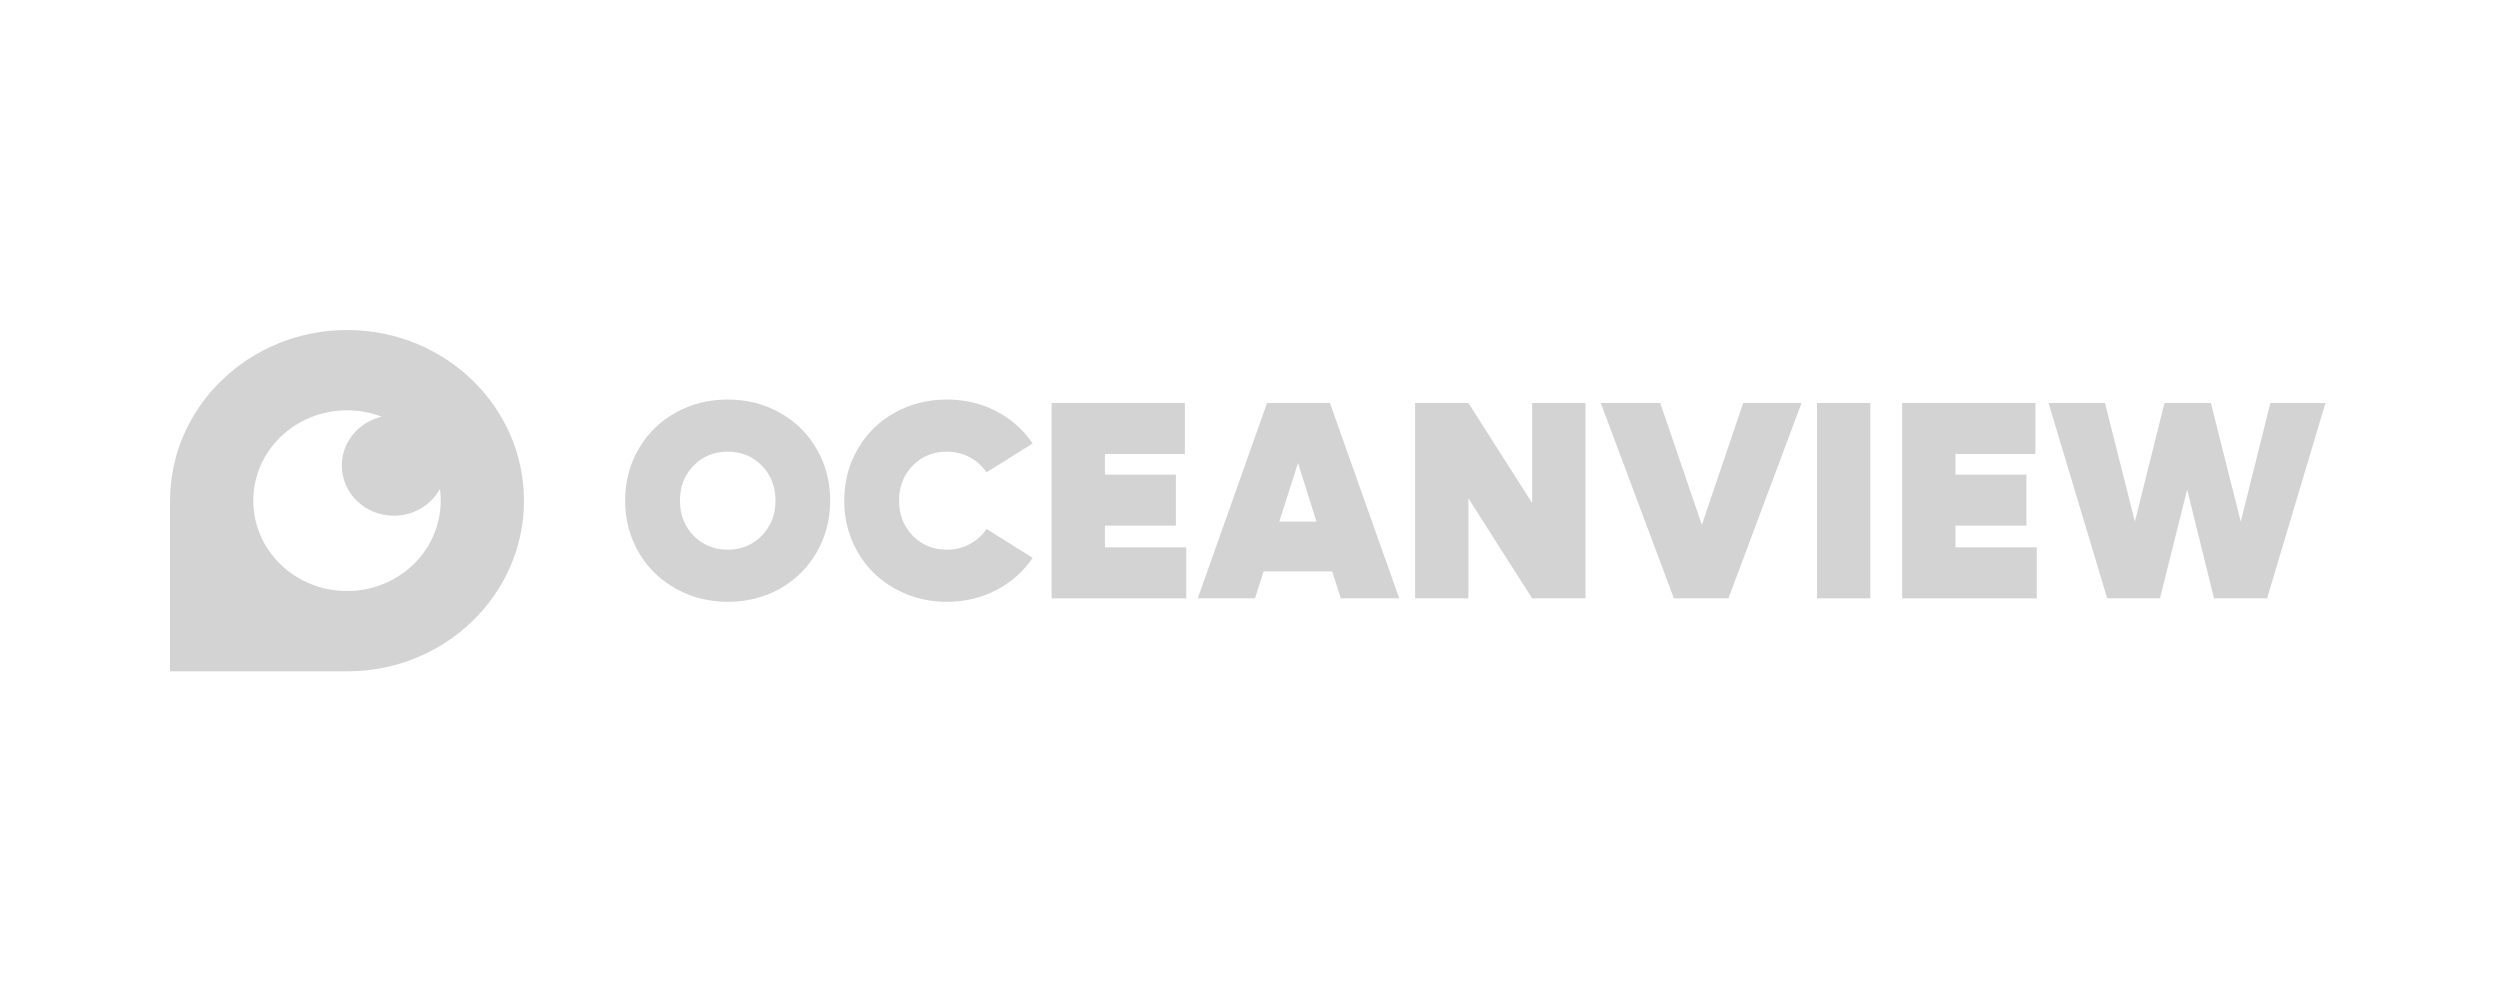
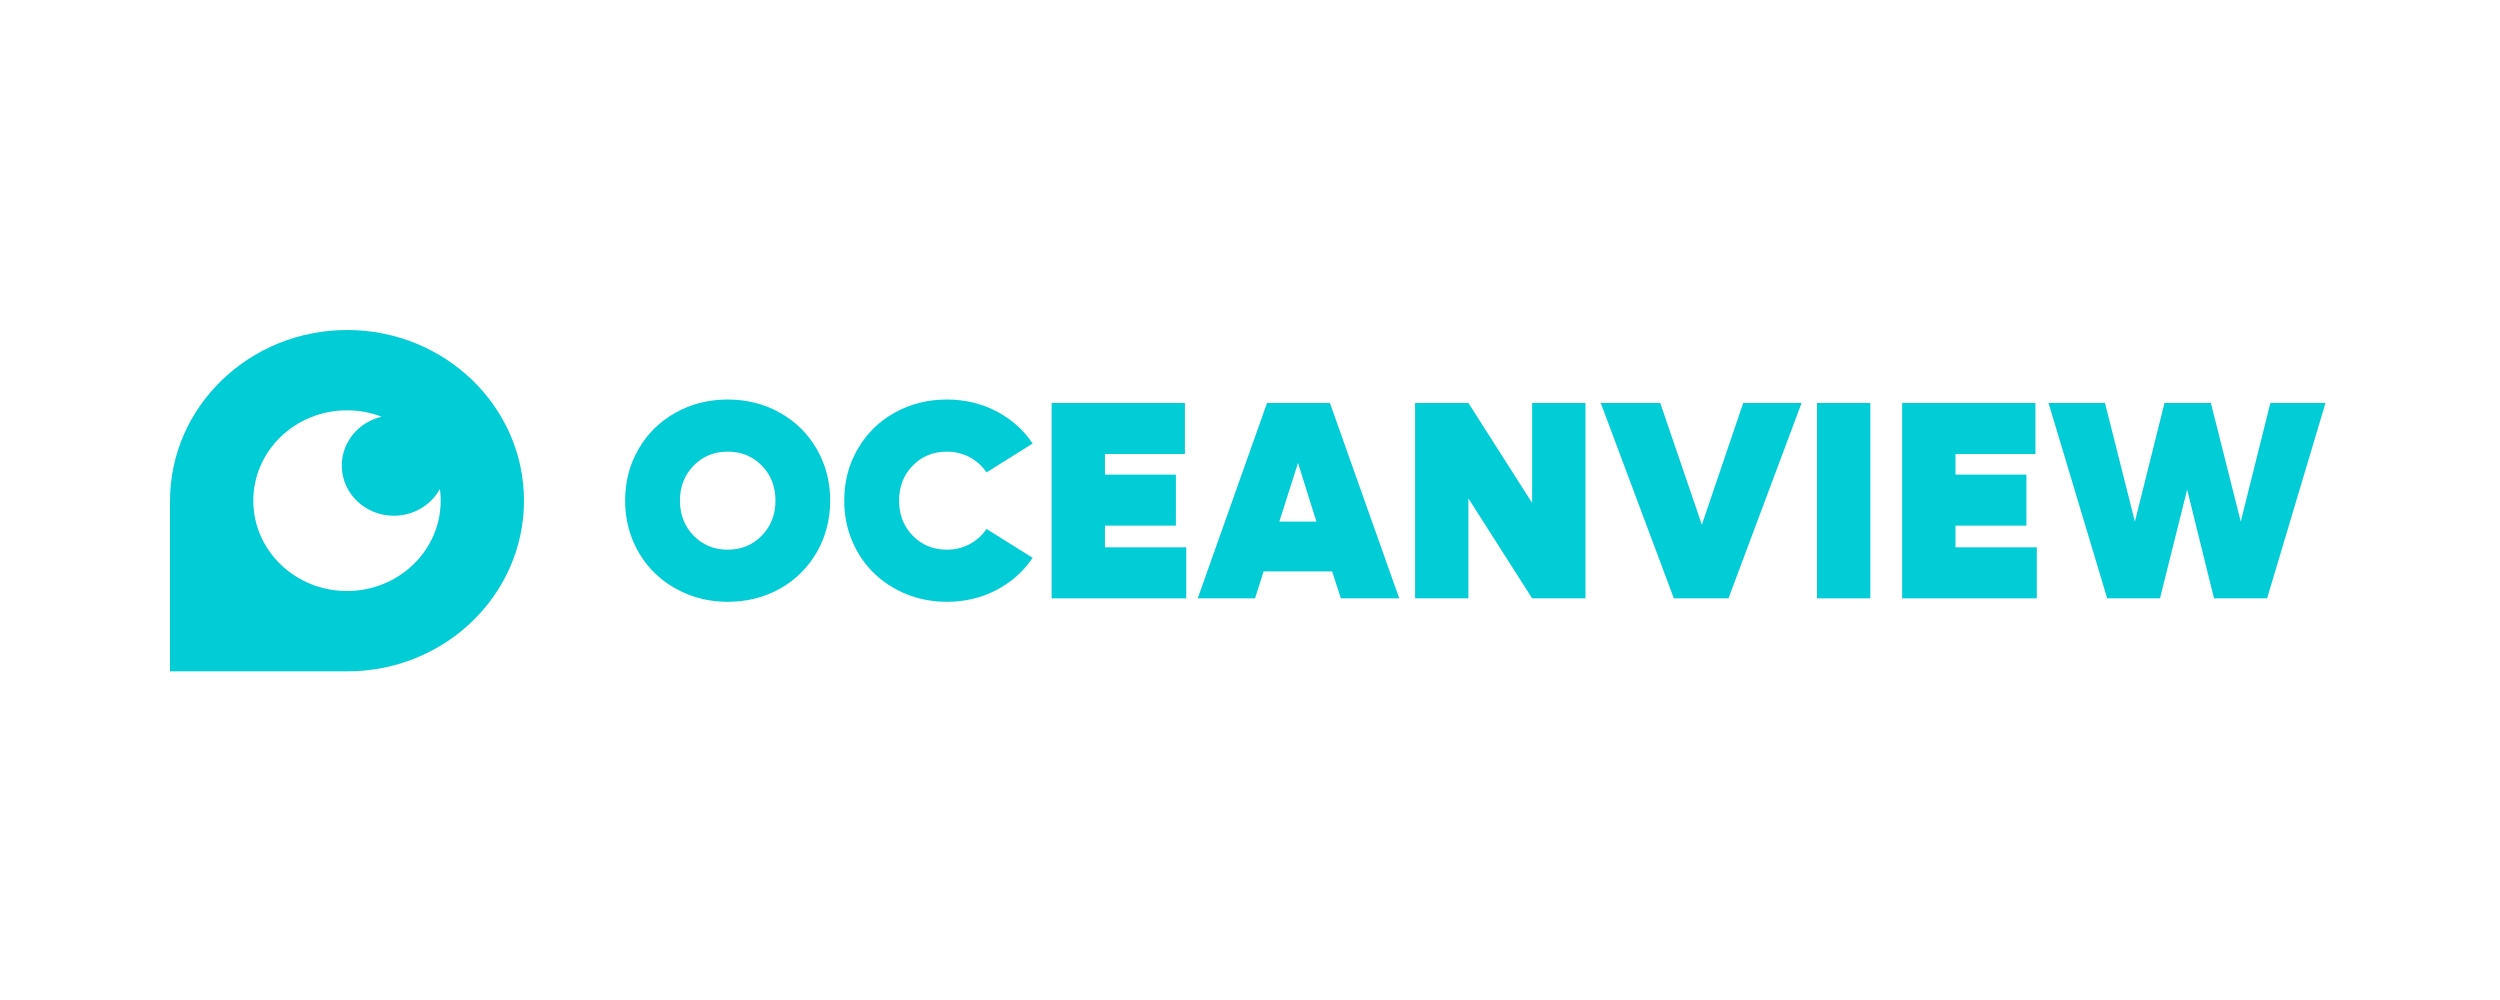
<svg xmlns="http://www.w3.org/2000/svg" width="250" height="100" viewBox="0 0 250 100" fill="none">
-   <g style="mix-blend-mode:luminosity" opacity="0.4">
-     <path d="M72.772 60.181C71.334 60.181 69.979 59.922 68.706 59.406C67.442 58.881 66.355 58.171 65.445 57.277C64.535 56.383 63.817 55.314 63.289 54.069C62.771 52.816 62.512 51.479 62.512 50.06C62.512 48.17 62.957 46.456 63.849 44.917C64.74 43.368 65.968 42.156 67.532 41.28C69.106 40.396 70.852 39.953 72.772 39.953C74.691 39.953 76.433 40.396 77.997 41.28C79.561 42.156 80.789 43.368 81.681 44.917C82.572 46.456 83.018 48.17 83.018 50.06C83.018 51.95 82.572 53.669 81.681 55.217C80.789 56.766 79.561 57.982 77.997 58.867C76.433 59.743 74.691 60.181 72.772 60.181ZM69.361 53.572C70.279 54.503 71.416 54.968 72.772 54.968C74.127 54.968 75.259 54.503 76.169 53.572C77.087 52.632 77.547 51.461 77.547 50.06C77.547 48.659 77.092 47.493 76.182 46.562C75.273 45.631 74.136 45.166 72.772 45.166C71.407 45.166 70.27 45.631 69.361 46.562C68.451 47.493 67.996 48.659 67.996 50.06C67.996 51.461 68.451 52.632 69.361 53.572Z" fill="#02CDD7" />
-     <path d="M94.683 60.181C93.246 60.181 91.89 59.922 90.617 59.406C89.353 58.881 88.266 58.171 87.356 57.277C86.447 56.383 85.728 55.314 85.201 54.069C84.682 52.816 84.423 51.479 84.423 50.06C84.423 48.17 84.869 46.456 85.76 44.917C86.651 43.368 87.879 42.156 89.444 41.28C91.017 40.396 92.764 39.953 94.683 39.953C96.484 39.953 98.135 40.345 99.635 41.128C101.136 41.912 102.346 42.986 103.264 44.35L98.653 47.239C98.216 46.594 97.653 46.087 96.961 45.719C96.27 45.35 95.51 45.166 94.683 45.166C93.318 45.166 92.181 45.631 91.272 46.562C90.362 47.493 89.908 48.659 89.908 50.06C89.908 51.461 90.362 52.632 91.272 53.572C92.191 54.503 93.328 54.968 94.683 54.968C95.51 54.968 96.27 54.784 96.961 54.415C97.653 54.046 98.216 53.539 98.653 52.894L103.264 55.784C102.346 57.148 101.136 58.222 99.635 59.005C98.135 59.789 96.484 60.181 94.683 60.181Z" fill="#02CDD7" />
-     <path d="M110.495 54.733H118.627V59.835H105.161V40.299H118.49V45.401H110.495V47.461H117.59V52.562H110.495V54.733Z" fill="#02CDD7" />
-     <path d="M134.085 59.835L133.212 57.139H126.363L125.503 59.835H119.773L126.704 40.299H132.993L139.924 59.835H134.085ZM127.932 52.161H131.643L129.801 46.299L127.932 52.161Z" fill="#02CDD7" />
-     <path d="M153.213 40.299H158.547V59.835H153.213L146.841 49.839V59.835H141.507V40.299H146.841L153.213 50.295V40.299Z" fill="#02CDD7" />
-     <path d="M174.319 40.299H180.158L172.846 59.835H167.388L160.075 40.299H166.024L170.185 52.48L174.319 40.299Z" fill="#02CDD7" />
-     <path d="M181.7 59.835V40.299H187.035V59.835H181.7Z" fill="#02CDD7" />
-     <path d="M195.548 54.733H203.68V59.835H190.214V40.299H203.543V45.401H195.548V47.461H202.643V52.562H195.548V54.733Z" fill="#02CDD7" />
-     <path d="M227.037 40.299H232.549L226.71 59.835H221.402L218.715 48.968L215.999 59.835H210.719L204.853 40.299H210.501L213.489 52.161L216.45 40.299H221.088L224.076 52.161L227.037 40.299Z" fill="#02CDD7" />
-     <path fill-rule="evenodd" clip-rule="evenodd" d="M17 50.102C17 40.657 24.942 33 34.717 33C44.471 33 52.398 40.641 52.398 50.067C52.398 59.493 44.49 67.134 34.736 67.134H17V50.102ZM44.069 50.067C44.069 55.057 39.873 59.102 34.7 59.102C29.525 59.102 25.329 55.057 25.329 50.067C25.329 45.077 29.525 41.032 34.7 41.032C35.925 41.032 37.096 41.258 38.168 41.671C35.88 42.199 34.178 44.184 34.178 46.553C34.178 49.326 36.508 51.573 39.383 51.573C41.382 51.573 43.117 50.487 43.99 48.893L44.008 49.037C44.028 49.205 44.043 49.375 44.053 49.546L44.059 49.667C44.065 49.8 44.069 49.933 44.069 50.067Z" fill="#02CDD7" />
-   </g>
+   <path d="M72.772 60.181C71.334 60.181 69.979 59.922 68.706 59.406C67.442 58.881 66.355 58.171 65.445 57.277C64.535 56.383 63.817 55.314 63.289 54.069C62.771 52.816 62.512 51.479 62.512 50.06C62.512 48.17 62.957 46.456 63.849 44.917C64.74 43.368 65.968 42.156 67.532 41.28C69.106 40.396 70.852 39.953 72.772 39.953C74.691 39.953 76.433 40.396 77.997 41.28C79.561 42.156 80.789 43.368 81.681 44.917C82.572 46.456 83.018 48.17 83.018 50.06C83.018 51.95 82.572 53.669 81.681 55.217C80.789 56.766 79.561 57.982 77.997 58.867C76.433 59.743 74.691 60.181 72.772 60.181ZM69.361 53.572C70.279 54.503 71.416 54.968 72.772 54.968C74.127 54.968 75.259 54.503 76.169 53.572C77.087 52.632 77.547 51.461 77.547 50.06C77.547 48.659 77.092 47.493 76.182 46.562C75.273 45.631 74.136 45.166 72.772 45.166C71.407 45.166 70.27 45.631 69.361 46.562C68.451 47.493 67.996 48.659 67.996 50.06C67.996 51.461 68.451 52.632 69.361 53.572Z" fill="#02CDD7" />
+   <path d="M94.683 60.181C93.246 60.181 91.89 59.922 90.617 59.406C89.353 58.881 88.266 58.171 87.356 57.277C86.447 56.383 85.728 55.314 85.201 54.069C84.682 52.816 84.423 51.479 84.423 50.06C84.423 48.17 84.869 46.456 85.76 44.917C86.651 43.368 87.879 42.156 89.444 41.28C91.017 40.396 92.764 39.953 94.683 39.953C96.484 39.953 98.135 40.345 99.635 41.128C101.136 41.912 102.346 42.986 103.264 44.35L98.653 47.239C98.216 46.594 97.653 46.087 96.961 45.719C96.27 45.35 95.51 45.166 94.683 45.166C93.318 45.166 92.181 45.631 91.272 46.562C90.362 47.493 89.908 48.659 89.908 50.06C89.908 51.461 90.362 52.632 91.272 53.572C92.191 54.503 93.328 54.968 94.683 54.968C95.51 54.968 96.27 54.784 96.961 54.415C97.653 54.046 98.216 53.539 98.653 52.894L103.264 55.784C102.346 57.148 101.136 58.222 99.635 59.005C98.135 59.789 96.484 60.181 94.683 60.181Z" fill="#02CDD7" />
+   <path d="M110.495 54.733H118.627V59.835H105.161V40.299H118.49V45.401H110.495V47.461H117.59V52.562H110.495V54.733Z" fill="#02CDD7" />
+   <path d="M134.085 59.835L133.212 57.139H126.363L125.503 59.835H119.773L126.704 40.299H132.993L139.924 59.835H134.085ZM127.932 52.161H131.643L129.801 46.299L127.932 52.161Z" fill="#02CDD7" />
+   <path d="M153.213 40.299H158.547V59.835H153.213L146.841 49.839V59.835H141.507V40.299H146.841L153.213 50.295V40.299Z" fill="#02CDD7" />
+   <path d="M174.319 40.299H180.158L172.846 59.835H167.388L160.075 40.299H166.024L170.185 52.48L174.319 40.299Z" fill="#02CDD7" />
+   <path d="M181.7 59.835V40.299H187.035V59.835H181.7Z" fill="#02CDD7" />
+   <path d="M195.548 54.733H203.68V59.835H190.214V40.299H203.543V45.401H195.548V47.461H202.643V52.562H195.548V54.733Z" fill="#02CDD7" />
+   <path d="M227.037 40.299H232.549L226.71 59.835H221.402L218.715 48.968L215.999 59.835H210.719L204.853 40.299H210.501L213.489 52.161L216.45 40.299H221.088L224.076 52.161L227.037 40.299Z" fill="#02CDD7" />
+   <path fill-rule="evenodd" clip-rule="evenodd" d="M17 50.102C17 40.657 24.942 33 34.717 33C44.471 33 52.398 40.641 52.398 50.067C52.398 59.493 44.49 67.134 34.736 67.134H17V50.102ZM44.069 50.067C44.069 55.057 39.873 59.102 34.7 59.102C29.525 59.102 25.329 55.057 25.329 50.067C25.329 45.077 29.525 41.032 34.7 41.032C35.925 41.032 37.096 41.258 38.168 41.671C35.88 42.199 34.178 44.184 34.178 46.553C34.178 49.326 36.508 51.573 39.383 51.573C41.382 51.573 43.117 50.487 43.99 48.893L44.008 49.037C44.028 49.205 44.043 49.375 44.053 49.546L44.059 49.667C44.065 49.8 44.069 49.933 44.069 50.067Z" fill="#02CDD7" />
</svg>
